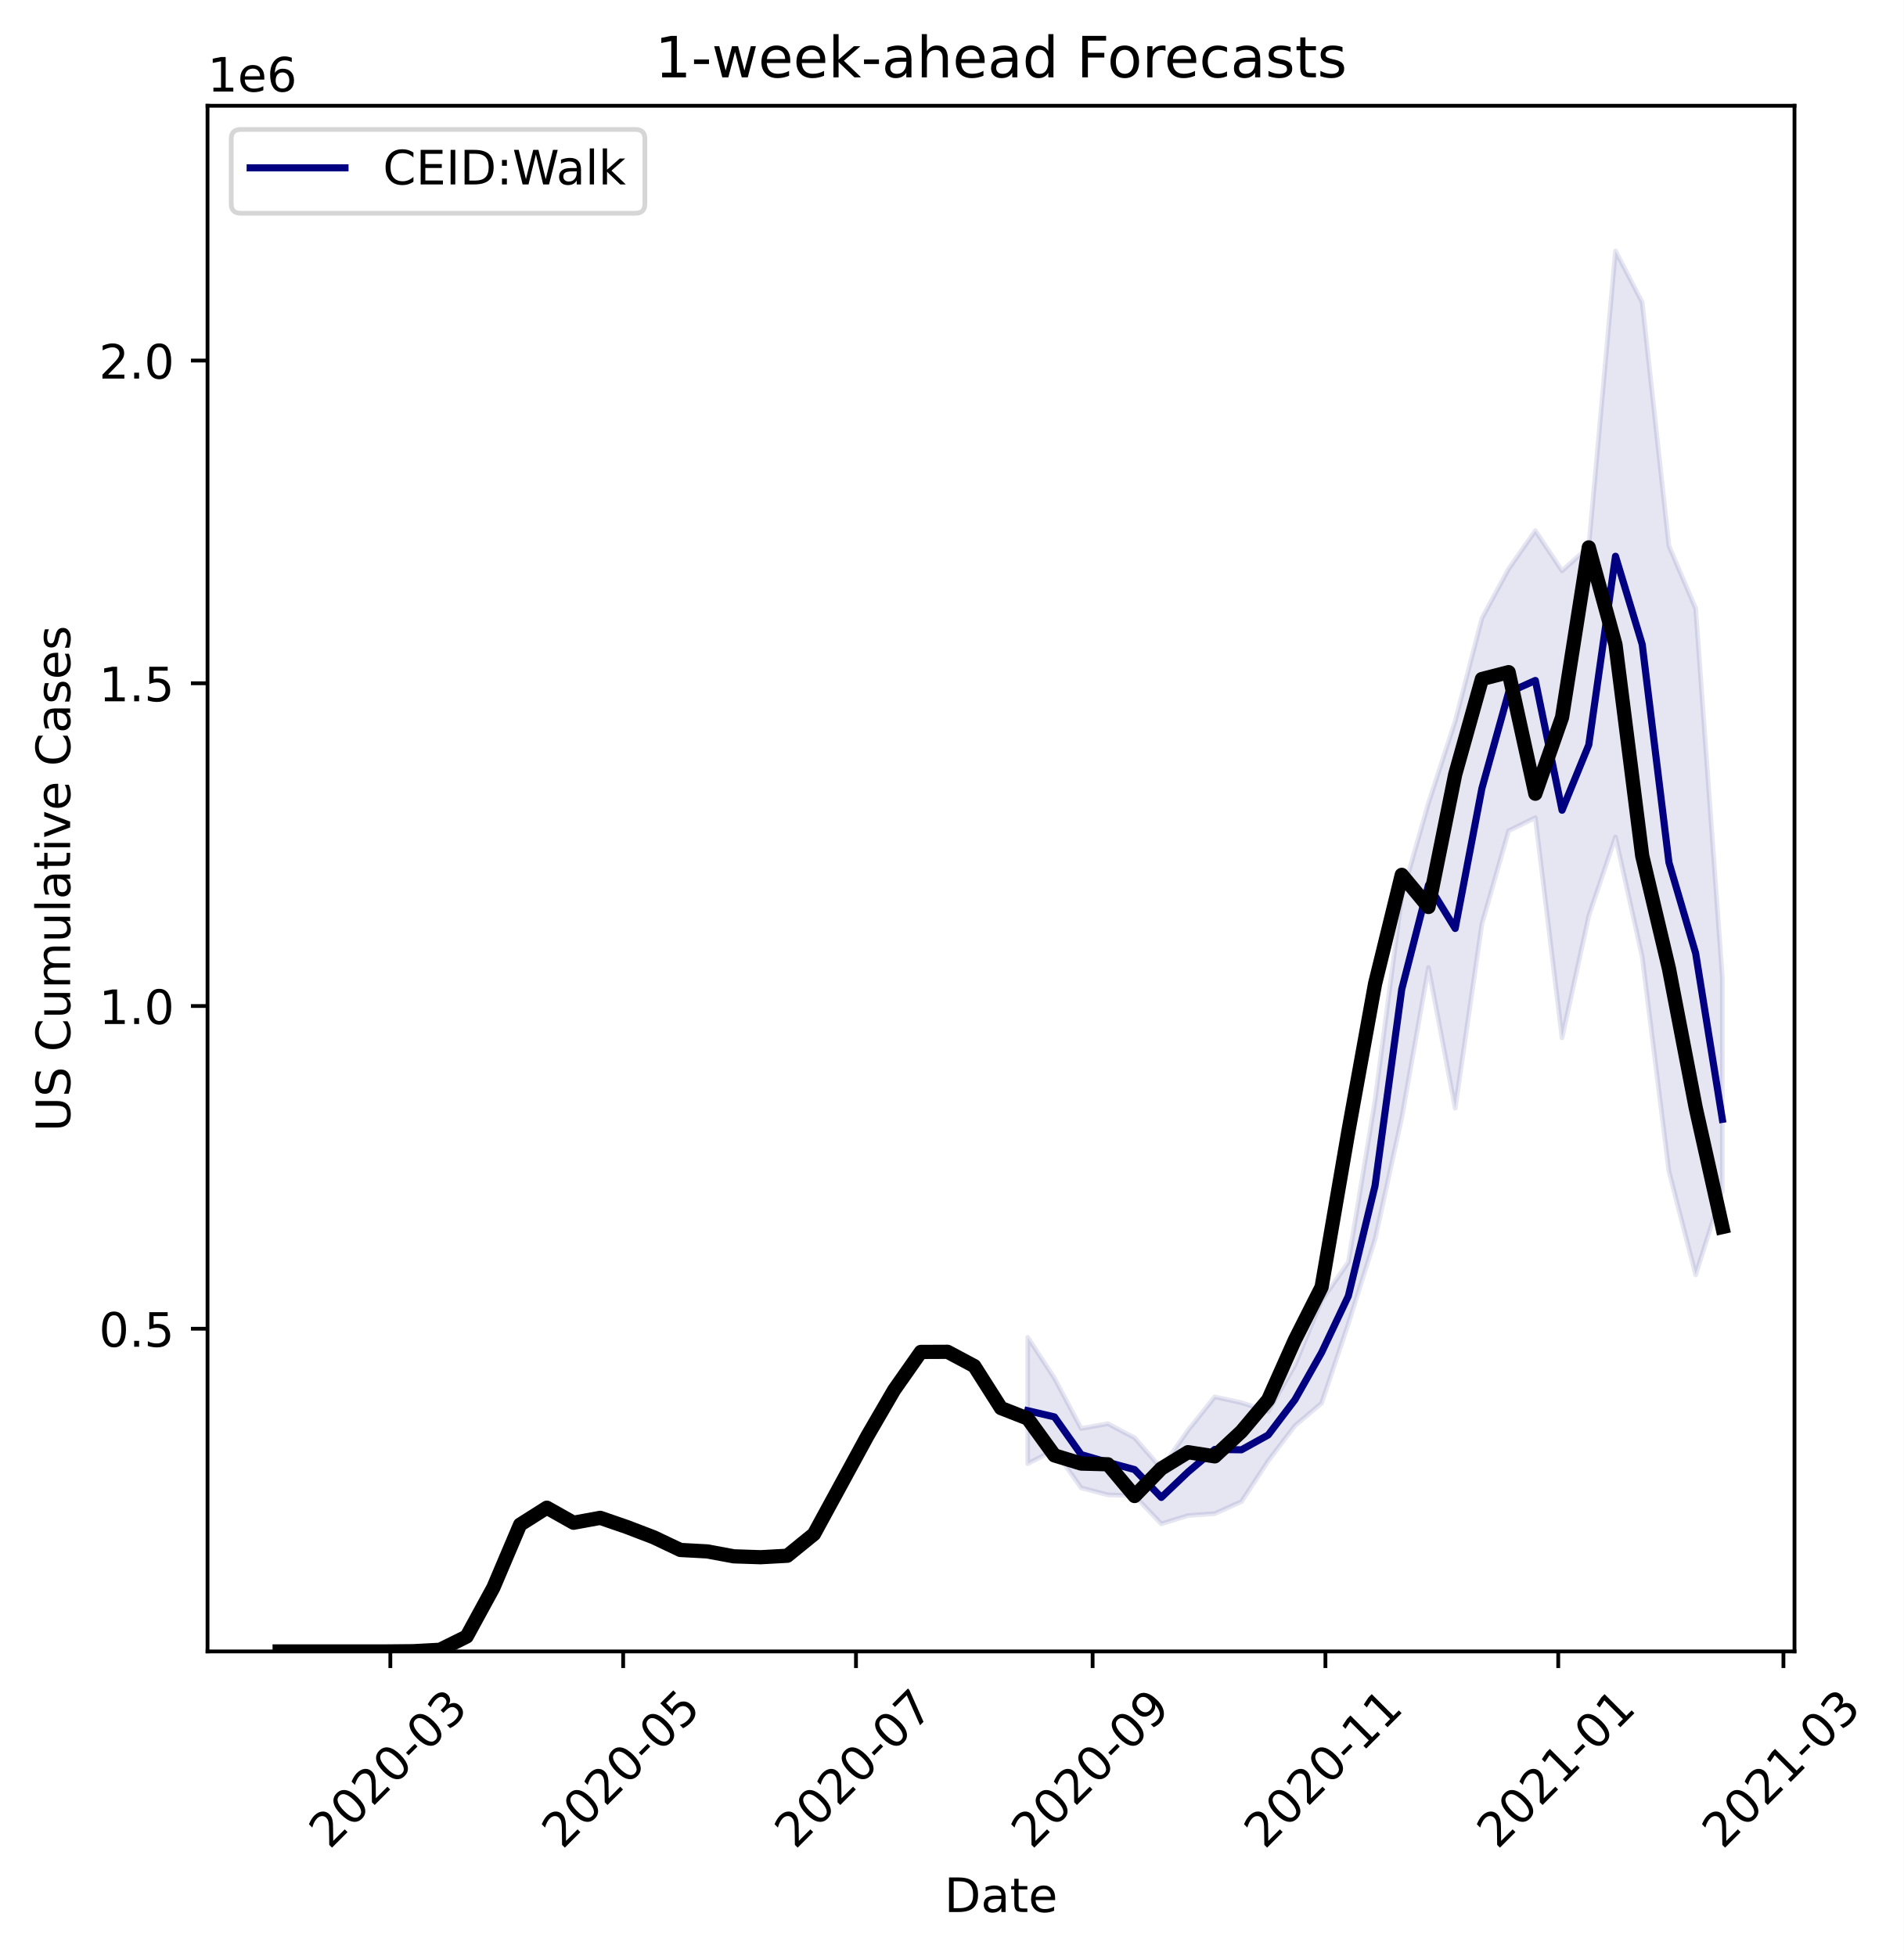
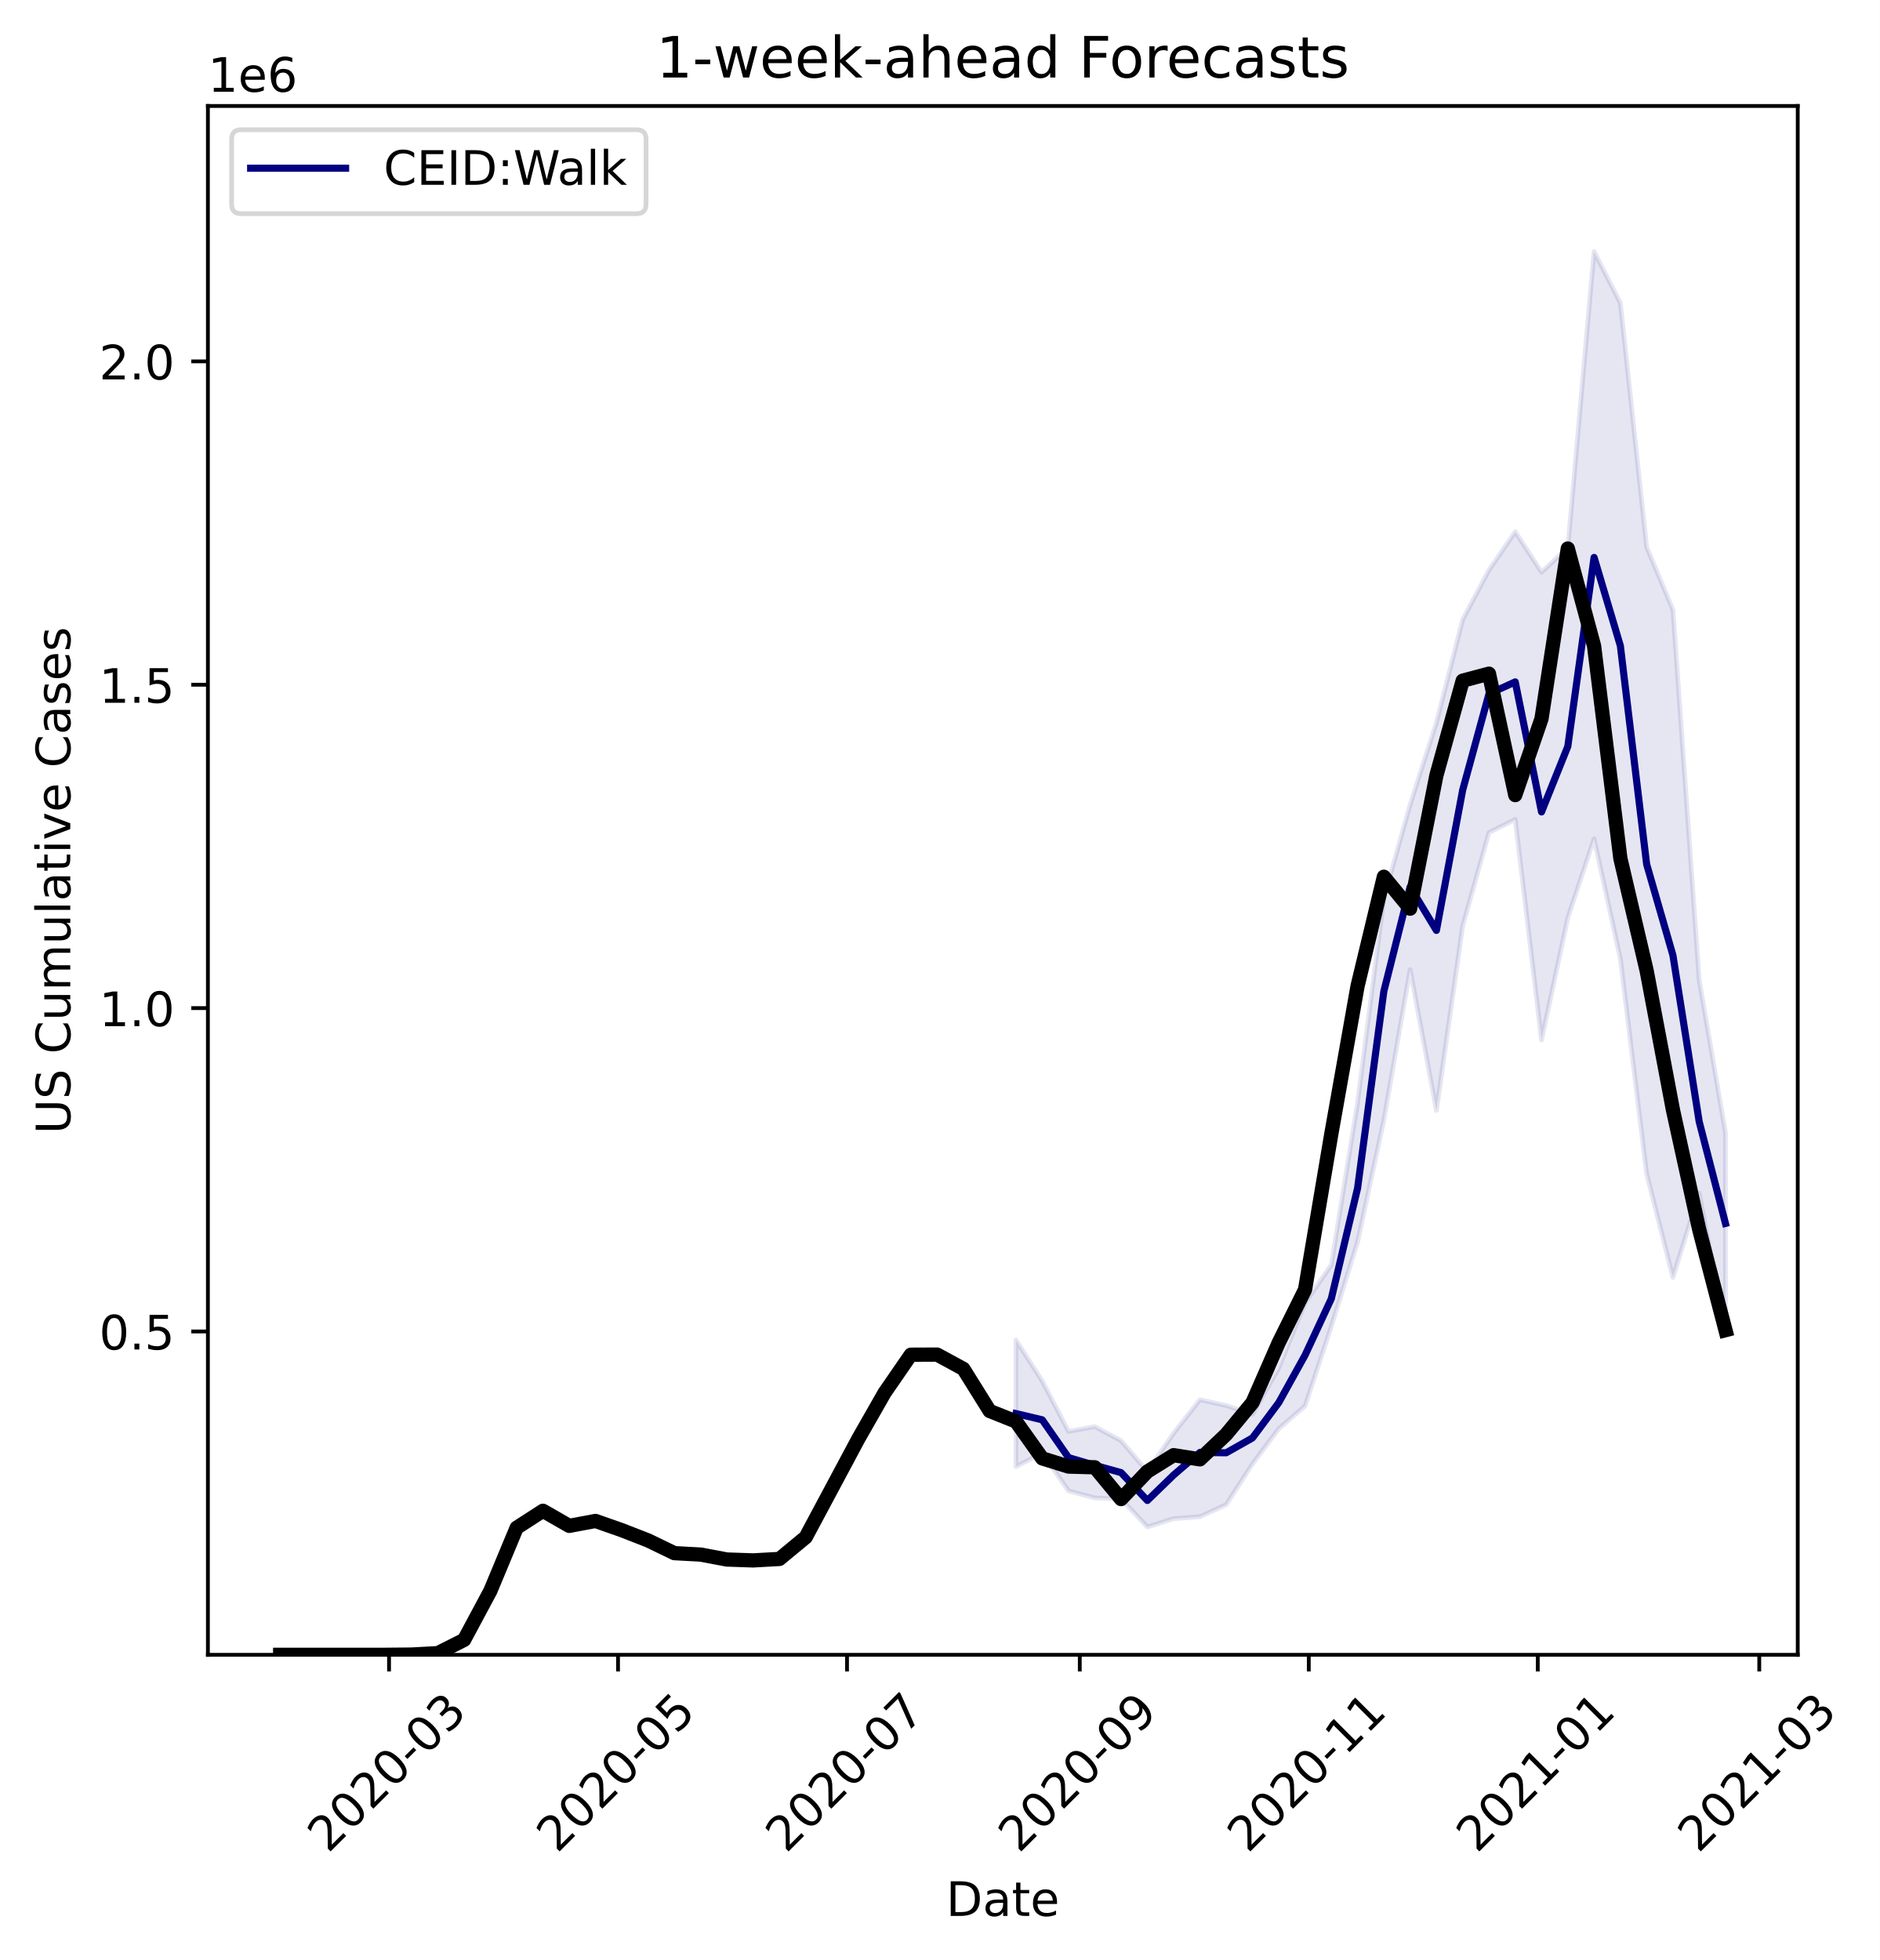
- <svg xmlns="http://www.w3.org/2000/svg" xmlns:xlink="http://www.w3.org/1999/xlink" height="412.745pt" version="1.1" viewBox="0 0 401.64 412.745" width="401.64pt">
+ <svg xmlns="http://www.w3.org/2000/svg" xmlns:xlink="http://www.w3.org/1999/xlink" height="412.745pt" version="1.1" viewBox="0 0 395.872 412.745" width="395.872pt">
  <defs>
    <style type="text/css">
*{stroke-linecap:butt;stroke-linejoin:round;}
  </style>
  </defs>
  <g id="figure_1">
    <g id="patch_1">
-       <path d="M 0 412.745  L 401.64 412.745  L 401.64 0  L 0 0  z " style="fill:#ffffff;" />
+       <path d="M 0 412.745  L 395.872 412.745  L 395.872 0  L 0 0  z " style="fill:#ffffff;" />
    </g>
    <g id="axes_1">
      <g id="patch_2">
        <path d="M 43.781 348.478  L 378.581 348.478  L 378.581 22.318  L 43.781 22.318  z " style="fill:#ffffff;" />
      </g>
      <g id="PolyCollection_1">
        <defs>
-           <path d="M 216.818 -130.542  L 216.818 -103.897  L 222.454 -106.776  L 228.09 -98.781  L 233.727 -97.305  L 239.363 -97.112  L 244.999 -91.196  L 250.636 -92.942  L 256.272 -93.353  L 261.909 -95.886  L 267.545 -104.469  L 273.181 -111.885  L 278.818 -116.669  L 284.454 -133.413  L 290.09 -151.214  L 295.727 -176.908  L 301.363 -208.576  L 306.999 -178.902  L 312.636 -217.769  L 318.272 -237.432  L 323.909 -240.198  L 329.545 -193.742  L 335.181 -219.464  L 340.818 -236.121  L 346.454 -210.867  L 352.09 -165.59  L 357.727 -143.739  L 363.363 -161.5  L 363.363 -206.372  L 363.363 -206.372  L 357.727 -284.349  L 352.09 -297.561  L 346.454 -348.945  L 340.818 -359.781  L 335.181 -297.412  L 329.545 -292.283  L 323.909 -300.765  L 318.272 -292.699  L 312.636 -282.279  L 306.999 -260.563  L 301.363 -243.291  L 295.727 -223.614  L 290.09 -180.514  L 284.454 -146.387  L 278.818 -138.342  L 273.181 -124.659  L 267.545 -114.925  L 261.909 -116.76  L 256.272 -117.992  L 250.636 -110.935  L 244.999 -102.881  L 239.363 -109.343  L 233.727 -112.327  L 228.09 -111.307  L 222.454 -121.928  L 216.818 -130.542  z " id="mde8c29b07e" style="stroke:#000080;stroke-opacity:0.1;" />
+           <path d="M 213.948 -130.538  L 213.948 -103.895  L 219.482 -106.774  L 225.016 -98.779  L 230.55 -97.304  L 236.084 -97.11  L 241.618 -91.194  L 247.151 -92.941  L 252.685 -93.351  L 258.219 -95.885  L 263.753 -104.467  L 269.287 -111.882  L 274.821 -116.666  L 280.355 -133.409  L 285.889 -151.21  L 291.423 -176.902  L 296.956 -208.569  L 302.49 -178.896  L 308.024 -217.761  L 313.558 -237.423  L 319.092 -240.188  L 324.626 -193.735  L 330.16 -219.456  L 335.694 -236.111  L 341.228 -210.859  L 346.761 -165.585  L 352.295 -143.735  L 357.829 -161.495  L 363.363 -132.32  L 363.363 -174.206  L 363.363 -174.206  L 357.829 -206.364  L 352.295 -284.337  L 346.761 -297.549  L 341.228 -348.93  L 335.694 -359.765  L 330.16 -297.399  L 324.626 -292.27  L 319.092 -300.753  L 313.558 -292.687  L 308.024 -282.267  L 302.49 -260.553  L 296.956 -243.281  L 291.423 -223.606  L 285.889 -180.508  L 280.355 -146.382  L 274.821 -138.338  L 269.287 -124.656  L 263.753 -114.922  L 258.219 -116.758  L 252.685 -117.989  L 247.151 -110.933  L 241.618 -102.879  L 236.084 -109.341  L 230.55 -112.325  L 225.016 -111.305  L 219.482 -121.925  L 213.948 -130.538  z " id="mc8c02bb9eb" style="stroke:#000080;stroke-opacity:0.1;" />
        </defs>
-         <g clip-path="url(#pb0a33d503d)">
-           <use style="fill:#000080;fill-opacity:0.1;stroke:#000080;stroke-opacity:0.1;" x="0" xlink:href="#mde8c29b07e" y="412.745" />
+         <g clip-path="url(#p0631fc4f40)">
+           <use style="fill:#000080;fill-opacity:0.1;stroke:#000080;stroke-opacity:0.1;" x="0" xlink:href="#mc8c02bb9eb" y="412.745" />
        </g>
      </g>
      <g id="matplotlib.axis_1">
        <g id="xtick_1">
          <g id="line2d_1">
            <defs>
-               <path d="M 0 0  L 0 3.5  " id="m1c34100b19" style="stroke:#000000;stroke-width:0.8;" />
-             </defs>
-             <g>
-               <use style="stroke:#000000;stroke-width:0.8;" x="82.35" xlink:href="#m1c34100b19" y="348.478" />
+               <path d="M 0 0  L 0 3.5  " id="m0ed5dbc19d" style="stroke:#000000;stroke-width:0.8;" />
+             </defs>
+             <g>
+               <use style="stroke:#000000;stroke-width:0.8;" x="81.926" xlink:href="#m0ed5dbc19d" y="348.478" />
            </g>
          </g>
          <g id="text_1">
            <defs>
              <path d="M 19.188 8.297  L 53.609 8.297  L 53.609 0  L 7.328 0  L 7.328 8.297  Q 12.938 14.109 22.625 23.891  Q 32.328 33.688 34.812 36.531  Q 39.547 41.844 41.422 45.531  Q 43.312 49.219 43.312 52.781  Q 43.312 58.594 39.234 62.25  Q 35.156 65.922 28.609 65.922  Q 23.969 65.922 18.812 64.312  Q 13.672 62.703 7.812 59.422  L 7.812 69.391  Q 13.766 71.781 18.938 73  Q 24.125 74.219 28.422 74.219  Q 39.75 74.219 46.484 68.547  Q 53.219 62.891 53.219 53.422  Q 53.219 48.922 51.531 44.891  Q 49.859 40.875 45.406 35.406  Q 44.188 33.984 37.641 27.219  Q 31.109 20.453 19.188 8.297  z " id="DejaVuSans-50" />
              <path d="M 31.781 66.406  Q 24.172 66.406 20.328 58.906  Q 16.5 51.422 16.5 36.375  Q 16.5 21.391 20.328 13.891  Q 24.172 6.391 31.781 6.391  Q 39.453 6.391 43.281 13.891  Q 47.125 21.391 47.125 36.375  Q 47.125 51.422 43.281 58.906  Q 39.453 66.406 31.781 66.406  z M 31.781 74.219  Q 44.047 74.219 50.516 64.516  Q 56.984 54.828 56.984 36.375  Q 56.984 17.969 50.516 8.266  Q 44.047 -1.422 31.781 -1.422  Q 19.531 -1.422 13.062 8.266  Q 6.594 17.969 6.594 36.375  Q 6.594 54.828 13.062 64.516  Q 19.531 74.219 31.781 74.219  z " id="DejaVuSans-48" />
              <path d="M 4.891 31.391  L 31.203 31.391  L 31.203 23.391  L 4.891 23.391  z " id="DejaVuSans-45" />
              <path d="M 40.578 39.312  Q 47.656 37.797 51.625 33  Q 55.609 28.219 55.609 21.188  Q 55.609 10.406 48.188 4.484  Q 40.766 -1.422 27.094 -1.422  Q 22.516 -1.422 17.656 -0.516  Q 12.797 0.391 7.625 2.203  L 7.625 11.719  Q 11.719 9.328 16.594 8.109  Q 21.484 6.891 26.812 6.891  Q 36.078 6.891 40.938 10.547  Q 45.797 14.203 45.797 21.188  Q 45.797 27.641 41.281 31.266  Q 36.766 34.906 28.719 34.906  L 20.219 34.906  L 20.219 43.016  L 29.109 43.016  Q 36.375 43.016 40.234 45.922  Q 44.094 48.828 44.094 54.297  Q 44.094 59.906 40.109 62.906  Q 36.141 65.922 28.719 65.922  Q 24.656 65.922 20.016 65.031  Q 15.375 64.156 9.812 62.312  L 9.812 71.094  Q 15.438 72.656 20.344 73.438  Q 25.25 74.219 29.594 74.219  Q 40.828 74.219 47.359 69.109  Q 53.906 64.016 53.906 55.328  Q 53.906 49.266 50.438 45.094  Q 46.969 40.922 40.578 39.312  z " id="DejaVuSans-51" />
            </defs>
-             <g transform="translate(69.5288 390.3959)rotate(-45)scale(0.1 -0.1)">
+             <g transform="translate(69.10424 390.3959)rotate(-45)scale(0.1 -0.1)">
              <use xlink:href="#DejaVuSans-50" />
              <use x="63.623" xlink:href="#DejaVuSans-48" />
              <use x="127.246" xlink:href="#DejaVuSans-50" />
              <use x="190.869" xlink:href="#DejaVuSans-48" />
              <use x="254.492" xlink:href="#DejaVuSans-45" />
              <use x="290.576" xlink:href="#DejaVuSans-48" />
              <use x="354.199" xlink:href="#DejaVuSans-51" />
            </g>
          </g>
        </g>
        <g id="xtick_2">
          <g id="line2d_2">
            <g>
-               <use style="stroke:#000000;stroke-width:0.8;" x="131.467" xlink:href="#m1c34100b19" y="348.478" />
+               <use style="stroke:#000000;stroke-width:0.8;" x="130.149" xlink:href="#m0ed5dbc19d" y="348.478" />
            </g>
          </g>
          <g id="text_2">
            <defs>
              <path d="M 10.797 72.906  L 49.516 72.906  L 49.516 64.594  L 19.828 64.594  L 19.828 46.734  Q 21.969 47.469 24.109 47.828  Q 26.266 48.188 28.422 48.188  Q 40.625 48.188 47.75 41.5  Q 54.891 34.812 54.891 23.391  Q 54.891 11.625 47.562 5.094  Q 40.234 -1.422 26.906 -1.422  Q 22.312 -1.422 17.547 -0.641  Q 12.797 0.141 7.719 1.703  L 7.719 11.625  Q 12.109 9.234 16.797 8.062  Q 21.484 6.891 26.703 6.891  Q 35.156 6.891 40.078 11.328  Q 45.016 15.766 45.016 23.391  Q 45.016 31 40.078 35.438  Q 35.156 39.891 26.703 39.891  Q 22.75 39.891 18.812 39.016  Q 14.891 38.141 10.797 36.281  z " id="DejaVuSans-53" />
            </defs>
-             <g transform="translate(118.6457 390.3959)rotate(-45)scale(0.1 -0.1)">
+             <g transform="translate(117.3281 390.3959)rotate(-45)scale(0.1 -0.1)">
              <use xlink:href="#DejaVuSans-50" />
              <use x="63.623" xlink:href="#DejaVuSans-48" />
              <use x="127.246" xlink:href="#DejaVuSans-50" />
              <use x="190.869" xlink:href="#DejaVuSans-48" />
              <use x="254.492" xlink:href="#DejaVuSans-45" />
              <use x="290.576" xlink:href="#DejaVuSans-48" />
              <use x="354.199" xlink:href="#DejaVuSans-53" />
            </g>
          </g>
        </g>
        <g id="xtick_3">
          <g id="line2d_3">
            <g>
-               <use style="stroke:#000000;stroke-width:0.8;" x="180.584" xlink:href="#m1c34100b19" y="348.478" />
+               <use style="stroke:#000000;stroke-width:0.8;" x="178.373" xlink:href="#m0ed5dbc19d" y="348.478" />
            </g>
          </g>
          <g id="text_3">
            <defs>
              <path d="M 8.203 72.906  L 55.078 72.906  L 55.078 68.703  L 28.609 0  L 18.312 0  L 43.219 64.594  L 8.203 64.594  z " id="DejaVuSans-55" />
            </defs>
-             <g transform="translate(167.7626 390.3959)rotate(-45)scale(0.1 -0.1)">
+             <g transform="translate(165.5519 390.3959)rotate(-45)scale(0.1 -0.1)">
              <use xlink:href="#DejaVuSans-50" />
              <use x="63.623" xlink:href="#DejaVuSans-48" />
              <use x="127.246" xlink:href="#DejaVuSans-50" />
              <use x="190.869" xlink:href="#DejaVuSans-48" />
              <use x="254.492" xlink:href="#DejaVuSans-45" />
              <use x="290.576" xlink:href="#DejaVuSans-48" />
              <use x="354.199" xlink:href="#DejaVuSans-55" />
            </g>
          </g>
        </g>
        <g id="xtick_4">
          <g id="line2d_4">
            <g>
-               <use style="stroke:#000000;stroke-width:0.8;" x="230.506" xlink:href="#m1c34100b19" y="348.478" />
+               <use style="stroke:#000000;stroke-width:0.8;" x="227.388" xlink:href="#m0ed5dbc19d" y="348.478" />
            </g>
          </g>
          <g id="text_4">
            <defs>
              <path d="M 10.984 1.516  L 10.984 10.5  Q 14.703 8.734 18.5 7.812  Q 22.312 6.891 25.984 6.891  Q 35.75 6.891 40.891 13.453  Q 46.047 20.016 46.781 33.406  Q 43.953 29.203 39.594 26.953  Q 35.25 24.703 29.984 24.703  Q 19.047 24.703 12.672 31.312  Q 6.297 37.938 6.297 49.422  Q 6.297 60.641 12.938 67.422  Q 19.578 74.219 30.609 74.219  Q 43.266 74.219 49.922 64.516  Q 56.594 54.828 56.594 36.375  Q 56.594 19.141 48.406 8.859  Q 40.234 -1.422 26.422 -1.422  Q 22.703 -1.422 18.891 -0.688  Q 15.094 0.047 10.984 1.516  z M 30.609 32.422  Q 37.25 32.422 41.125 36.953  Q 45.016 41.5 45.016 49.422  Q 45.016 57.281 41.125 61.844  Q 37.25 66.406 30.609 66.406  Q 23.969 66.406 20.094 61.844  Q 16.219 57.281 16.219 49.422  Q 16.219 41.5 20.094 36.953  Q 23.969 32.422 30.609 32.422  z " id="DejaVuSans-57" />
            </defs>
-             <g transform="translate(217.6846 390.3959)rotate(-45)scale(0.1 -0.1)">
+             <g transform="translate(214.5663 390.3959)rotate(-45)scale(0.1 -0.1)">
              <use xlink:href="#DejaVuSans-50" />
              <use x="63.623" xlink:href="#DejaVuSans-48" />
              <use x="127.246" xlink:href="#DejaVuSans-50" />
              <use x="190.869" xlink:href="#DejaVuSans-48" />
              <use x="254.492" xlink:href="#DejaVuSans-45" />
              <use x="290.576" xlink:href="#DejaVuSans-48" />
              <use x="354.199" xlink:href="#DejaVuSans-57" />
            </g>
          </g>
        </g>
        <g id="xtick_5">
          <g id="line2d_5">
            <g>
-               <use style="stroke:#000000;stroke-width:0.8;" x="279.623" xlink:href="#m1c34100b19" y="348.478" />
+               <use style="stroke:#000000;stroke-width:0.8;" x="275.611" xlink:href="#m0ed5dbc19d" y="348.478" />
            </g>
          </g>
          <g id="text_5">
            <defs>
              <path d="M 12.406 8.297  L 28.516 8.297  L 28.516 63.922  L 10.984 60.406  L 10.984 69.391  L 28.422 72.906  L 38.281 72.906  L 38.281 8.297  L 54.391 8.297  L 54.391 0  L 12.406 0  z " id="DejaVuSans-49" />
            </defs>
-             <g transform="translate(266.8015 390.3959)rotate(-45)scale(0.1 -0.1)">
+             <g transform="translate(262.7902 390.3959)rotate(-45)scale(0.1 -0.1)">
              <use xlink:href="#DejaVuSans-50" />
              <use x="63.623" xlink:href="#DejaVuSans-48" />
              <use x="127.246" xlink:href="#DejaVuSans-50" />
              <use x="190.869" xlink:href="#DejaVuSans-48" />
              <use x="254.492" xlink:href="#DejaVuSans-45" />
              <use x="290.576" xlink:href="#DejaVuSans-49" />
              <use x="354.199" xlink:href="#DejaVuSans-49" />
            </g>
          </g>
        </g>
        <g id="xtick_6">
          <g id="line2d_6">
            <g>
-               <use style="stroke:#000000;stroke-width:0.8;" x="328.74" xlink:href="#m1c34100b19" y="348.478" />
+               <use style="stroke:#000000;stroke-width:0.8;" x="323.835" xlink:href="#m0ed5dbc19d" y="348.478" />
            </g>
          </g>
          <g id="text_6">
-             <g transform="translate(315.9184 390.3959)rotate(-45)scale(0.1 -0.1)">
+             <g transform="translate(311.014 390.3959)rotate(-45)scale(0.1 -0.1)">
              <use xlink:href="#DejaVuSans-50" />
              <use x="63.623" xlink:href="#DejaVuSans-48" />
              <use x="127.246" xlink:href="#DejaVuSans-50" />
              <use x="190.869" xlink:href="#DejaVuSans-49" />
              <use x="254.492" xlink:href="#DejaVuSans-45" />
              <use x="290.576" xlink:href="#DejaVuSans-48" />
              <use x="354.199" xlink:href="#DejaVuSans-49" />
            </g>
          </g>
        </g>
        <g id="xtick_7">
          <g id="line2d_7">
            <g>
-               <use style="stroke:#000000;stroke-width:0.8;" x="376.246" xlink:href="#m1c34100b19" y="348.478" />
+               <use style="stroke:#000000;stroke-width:0.8;" x="370.478" xlink:href="#m0ed5dbc19d" y="348.478" />
            </g>
          </g>
          <g id="text_7">
-             <g transform="translate(363.4249 390.3959)rotate(-45)scale(0.1 -0.1)">
+             <g transform="translate(357.6568 390.3959)rotate(-45)scale(0.1 -0.1)">
              <use xlink:href="#DejaVuSans-50" />
              <use x="63.623" xlink:href="#DejaVuSans-48" />
              <use x="127.246" xlink:href="#DejaVuSans-50" />
              <use x="190.869" xlink:href="#DejaVuSans-49" />
              <use x="254.492" xlink:href="#DejaVuSans-45" />
              <use x="290.576" xlink:href="#DejaVuSans-48" />
              <use x="354.199" xlink:href="#DejaVuSans-51" />
            </g>
          </g>
        </g>
        <g id="text_8">
          <defs>
            <path d="M 19.672 64.797  L 19.672 8.109  L 31.594 8.109  Q 46.688 8.109 53.688 14.938  Q 60.688 21.781 60.688 36.531  Q 60.688 51.172 53.688 57.984  Q 46.688 64.797 31.594 64.797  z M 9.812 72.906  L 30.078 72.906  Q 51.266 72.906 61.172 64.094  Q 71.094 55.281 71.094 36.531  Q 71.094 17.672 61.125 8.828  Q 51.172 0 30.078 0  L 9.812 0  z " id="DejaVuSans-68" />
            <path d="M 34.281 27.484  Q 23.391 27.484 19.188 25  Q 14.984 22.516 14.984 16.5  Q 14.984 11.719 18.141 8.906  Q 21.297 6.109 26.703 6.109  Q 34.188 6.109 38.703 11.406  Q 43.219 16.703 43.219 25.484  L 43.219 27.484  z M 52.203 31.203  L 52.203 0  L 43.219 0  L 43.219 8.297  Q 40.141 3.328 35.547 0.953  Q 30.953 -1.422 24.312 -1.422  Q 15.922 -1.422 10.953 3.297  Q 6 8.016 6 15.922  Q 6 25.141 12.172 29.828  Q 18.359 34.516 30.609 34.516  L 43.219 34.516  L 43.219 35.406  Q 43.219 41.609 39.141 45  Q 35.062 48.391 27.688 48.391  Q 23 48.391 18.547 47.266  Q 14.109 46.141 10.016 43.891  L 10.016 52.203  Q 14.938 54.109 19.578 55.047  Q 24.219 56 28.609 56  Q 40.484 56 46.344 49.844  Q 52.203 43.703 52.203 31.203  z " id="DejaVuSans-97" />
            <path d="M 18.312 70.219  L 18.312 54.688  L 36.812 54.688  L 36.812 47.703  L 18.312 47.703  L 18.312 18.016  Q 18.312 11.328 20.141 9.422  Q 21.969 7.516 27.594 7.516  L 36.812 7.516  L 36.812 0  L 27.594 0  Q 17.188 0 13.234 3.875  Q 9.281 7.766 9.281 18.016  L 9.281 47.703  L 2.688 47.703  L 2.688 54.688  L 9.281 54.688  L 9.281 70.219  z " id="DejaVuSans-116" />
            <path d="M 56.203 29.594  L 56.203 25.203  L 14.891 25.203  Q 15.484 15.922 20.484 11.062  Q 25.484 6.203 34.422 6.203  Q 39.594 6.203 44.453 7.469  Q 49.312 8.734 54.109 11.281  L 54.109 2.781  Q 49.266 0.734 44.188 -0.344  Q 39.109 -1.422 33.891 -1.422  Q 20.797 -1.422 13.156 6.188  Q 5.516 13.812 5.516 26.812  Q 5.516 40.234 12.766 48.109  Q 20.016 56 32.328 56  Q 43.359 56 49.781 48.891  Q 56.203 41.797 56.203 29.594  z M 47.219 32.234  Q 47.125 39.594 43.094 43.984  Q 39.062 48.391 32.422 48.391  Q 24.906 48.391 20.391 44.141  Q 15.875 39.891 15.188 32.172  z " id="DejaVuSans-101" />
          </defs>
          <g transform="translate(199.2305 403.4649)scale(0.1 -0.1)">
            <use xlink:href="#DejaVuSans-68" />
            <use x="77.002" xlink:href="#DejaVuSans-97" />
            <use x="138.281" xlink:href="#DejaVuSans-116" />
            <use x="177.49" xlink:href="#DejaVuSans-101" />
          </g>
        </g>
      </g>
      <g id="matplotlib.axis_2">
        <g id="ytick_1">
          <g id="line2d_8">
            <defs>
-               <path d="M 0 0  L -3.5 0  " id="mc6ae997f94" style="stroke:#000000;stroke-width:0.8;" />
-             </defs>
-             <g>
-               <use style="stroke:#000000;stroke-width:0.8;" x="43.781" xlink:href="#mc6ae997f94" y="280.38" />
+               <path d="M 0 0  L -3.5 0  " id="mc0d2059f28" style="stroke:#000000;stroke-width:0.8;" />
+             </defs>
+             <g>
+               <use style="stroke:#000000;stroke-width:0.8;" x="43.781" xlink:href="#mc0d2059f28" y="280.383" />
            </g>
          </g>
          <g id="text_9">
            <defs>
              <path d="M 10.688 12.406  L 21 12.406  L 21 0  L 10.688 0  z " id="DejaVuSans-46" />
            </defs>
-             <g transform="translate(20.87813 284.1789)scale(0.1 -0.1)">
+             <g transform="translate(20.87813 284.1825)scale(0.1 -0.1)">
              <use xlink:href="#DejaVuSans-48" />
              <use x="63.623" xlink:href="#DejaVuSans-46" />
              <use x="95.41" xlink:href="#DejaVuSans-53" />
            </g>
          </g>
        </g>
        <g id="ytick_2">
          <g id="line2d_9">
            <g>
-               <use style="stroke:#000000;stroke-width:0.8;" x="43.781" xlink:href="#mc6ae997f94" y="212.281" />
+               <use style="stroke:#000000;stroke-width:0.8;" x="43.781" xlink:href="#mc0d2059f28" y="212.288" />
            </g>
          </g>
          <g id="text_10">
-             <g transform="translate(20.87813 216.0802)scale(0.1 -0.1)">
+             <g transform="translate(20.87813 216.0876)scale(0.1 -0.1)">
              <use xlink:href="#DejaVuSans-49" />
              <use x="63.623" xlink:href="#DejaVuSans-46" />
              <use x="95.41" xlink:href="#DejaVuSans-48" />
            </g>
          </g>
        </g>
        <g id="ytick_3">
          <g id="line2d_10">
            <g>
-               <use style="stroke:#000000;stroke-width:0.8;" x="43.781" xlink:href="#mc6ae997f94" y="144.182" />
+               <use style="stroke:#000000;stroke-width:0.8;" x="43.781" xlink:href="#mc0d2059f28" y="144.193" />
            </g>
          </g>
          <g id="text_11">
-             <g transform="translate(20.87813 147.9816)scale(0.1 -0.1)">
+             <g transform="translate(20.87813 147.9926)scale(0.1 -0.1)">
              <use xlink:href="#DejaVuSans-49" />
              <use x="63.623" xlink:href="#DejaVuSans-46" />
              <use x="95.41" xlink:href="#DejaVuSans-53" />
            </g>
          </g>
        </g>
        <g id="ytick_4">
          <g id="line2d_11">
            <g>
-               <use style="stroke:#000000;stroke-width:0.8;" x="43.781" xlink:href="#mc6ae997f94" y="76.084" />
+               <use style="stroke:#000000;stroke-width:0.8;" x="43.781" xlink:href="#mc0d2059f28" y="76.098" />
            </g>
          </g>
          <g id="text_12">
-             <g transform="translate(20.87813 79.88298)scale(0.1 -0.1)">
+             <g transform="translate(20.87813 79.89763)scale(0.1 -0.1)">
              <use xlink:href="#DejaVuSans-50" />
              <use x="63.623" xlink:href="#DejaVuSans-46" />
              <use x="95.41" xlink:href="#DejaVuSans-48" />
            </g>
          </g>
        </g>
        <g id="text_13">
          <defs>
            <path d="M 8.688 72.906  L 18.609 72.906  L 18.609 28.609  Q 18.609 16.891 22.844 11.734  Q 27.094 6.594 36.625 6.594  Q 46.094 6.594 50.344 11.734  Q 54.594 16.891 54.594 28.609  L 54.594 72.906  L 64.5 72.906  L 64.5 27.391  Q 64.5 13.141 57.438 5.859  Q 50.391 -1.422 36.625 -1.422  Q 22.797 -1.422 15.734 5.859  Q 8.688 13.141 8.688 27.391  z " id="DejaVuSans-85" />
            <path d="M 53.516 70.516  L 53.516 60.891  Q 47.906 63.578 42.922 64.891  Q 37.938 66.219 33.297 66.219  Q 25.25 66.219 20.875 63.094  Q 16.5 59.969 16.5 54.203  Q 16.5 49.359 19.406 46.891  Q 22.312 44.438 30.422 42.922  L 36.375 41.703  Q 47.406 39.594 52.656 34.297  Q 57.906 29 57.906 20.125  Q 57.906 9.516 50.797 4.047  Q 43.703 -1.422 29.984 -1.422  Q 24.812 -1.422 18.969 -0.25  Q 13.141 0.922 6.891 3.219  L 6.891 13.375  Q 12.891 10.016 18.656 8.297  Q 24.422 6.594 29.984 6.594  Q 38.422 6.594 43.016 9.906  Q 47.609 13.234 47.609 19.391  Q 47.609 24.75 44.312 27.781  Q 41.016 30.812 33.5 32.328  L 27.484 33.5  Q 16.453 35.688 11.516 40.375  Q 6.594 45.062 6.594 53.422  Q 6.594 63.094 13.406 68.656  Q 20.219 74.219 32.172 74.219  Q 37.312 74.219 42.625 73.281  Q 47.953 72.359 53.516 70.516  z " id="DejaVuSans-83" />
            <path id="DejaVuSans-32" />
            <path d="M 64.406 67.281  L 64.406 56.891  Q 59.422 61.531 53.781 63.812  Q 48.141 66.109 41.797 66.109  Q 29.297 66.109 22.656 58.469  Q 16.016 50.828 16.016 36.375  Q 16.016 21.969 22.656 14.328  Q 29.297 6.688 41.797 6.688  Q 48.141 6.688 53.781 8.984  Q 59.422 11.281 64.406 15.922  L 64.406 5.609  Q 59.234 2.094 53.438 0.328  Q 47.656 -1.422 41.219 -1.422  Q 24.656 -1.422 15.125 8.703  Q 5.609 18.844 5.609 36.375  Q 5.609 53.953 15.125 64.078  Q 24.656 74.219 41.219 74.219  Q 47.75 74.219 53.531 72.484  Q 59.328 70.75 64.406 67.281  z " id="DejaVuSans-67" />
            <path d="M 8.5 21.578  L 8.5 54.688  L 17.484 54.688  L 17.484 21.922  Q 17.484 14.156 20.5 10.266  Q 23.531 6.391 29.594 6.391  Q 36.859 6.391 41.078 11.031  Q 45.312 15.672 45.312 23.688  L 45.312 54.688  L 54.297 54.688  L 54.297 0  L 45.312 0  L 45.312 8.406  Q 42.047 3.422 37.719 1  Q 33.406 -1.422 27.688 -1.422  Q 18.266 -1.422 13.375 4.438  Q 8.5 10.297 8.5 21.578  z M 31.109 56  z " id="DejaVuSans-117" />
            <path d="M 52 44.188  Q 55.375 50.25 60.062 53.125  Q 64.75 56 71.094 56  Q 79.641 56 84.281 50.016  Q 88.922 44.047 88.922 33.016  L 88.922 0  L 79.891 0  L 79.891 32.719  Q 79.891 40.578 77.094 44.375  Q 74.312 48.188 68.609 48.188  Q 61.625 48.188 57.562 43.547  Q 53.516 38.922 53.516 30.906  L 53.516 0  L 44.484 0  L 44.484 32.719  Q 44.484 40.625 41.703 44.406  Q 38.922 48.188 33.109 48.188  Q 26.219 48.188 22.156 43.531  Q 18.109 38.875 18.109 30.906  L 18.109 0  L 9.078 0  L 9.078 54.688  L 18.109 54.688  L 18.109 46.188  Q 21.188 51.219 25.484 53.609  Q 29.781 56 35.688 56  Q 41.656 56 45.828 52.969  Q 50 49.953 52 44.188  z " id="DejaVuSans-109" />
            <path d="M 9.422 75.984  L 18.406 75.984  L 18.406 0  L 9.422 0  z " id="DejaVuSans-108" />
            <path d="M 9.422 54.688  L 18.406 54.688  L 18.406 0  L 9.422 0  z M 9.422 75.984  L 18.406 75.984  L 18.406 64.594  L 9.422 64.594  z " id="DejaVuSans-105" />
            <path d="M 2.984 54.688  L 12.5 54.688  L 29.594 8.797  L 46.688 54.688  L 56.203 54.688  L 35.688 0  L 23.484 0  z " id="DejaVuSans-118" />
            <path d="M 44.281 53.078  L 44.281 44.578  Q 40.484 46.531 36.375 47.5  Q 32.281 48.484 27.875 48.484  Q 21.188 48.484 17.844 46.438  Q 14.5 44.391 14.5 40.281  Q 14.5 37.156 16.891 35.375  Q 19.281 33.594 26.516 31.984  L 29.594 31.297  Q 39.156 29.25 43.188 25.516  Q 47.219 21.781 47.219 15.094  Q 47.219 7.469 41.188 3.016  Q 35.156 -1.422 24.609 -1.422  Q 20.219 -1.422 15.453 -0.562  Q 10.688 0.297 5.422 2  L 5.422 11.281  Q 10.406 8.688 15.234 7.391  Q 20.062 6.109 24.812 6.109  Q 31.156 6.109 34.562 8.281  Q 37.984 10.453 37.984 14.406  Q 37.984 18.062 35.516 20.016  Q 33.062 21.969 24.703 23.781  L 21.578 24.516  Q 13.234 26.266 9.516 29.906  Q 5.812 33.547 5.812 39.891  Q 5.812 47.609 11.281 51.797  Q 16.75 56 26.812 56  Q 31.781 56 36.172 55.266  Q 40.578 54.547 44.281 53.078  z " id="DejaVuSans-115" />
          </defs>
          <g transform="translate(14.79844 238.7887)rotate(-90)scale(0.1 -0.1)">
            <use xlink:href="#DejaVuSans-85" />
            <use x="73.193" xlink:href="#DejaVuSans-83" />
            <use x="136.67" xlink:href="#DejaVuSans-32" />
            <use x="168.457" xlink:href="#DejaVuSans-67" />
            <use x="238.281" xlink:href="#DejaVuSans-117" />
            <use x="301.66" xlink:href="#DejaVuSans-109" />
            <use x="399.072" xlink:href="#DejaVuSans-117" />
            <use x="462.451" xlink:href="#DejaVuSans-108" />
            <use x="490.234" xlink:href="#DejaVuSans-97" />
            <use x="551.514" xlink:href="#DejaVuSans-116" />
            <use x="590.723" xlink:href="#DejaVuSans-105" />
            <use x="618.506" xlink:href="#DejaVuSans-118" />
            <use x="677.686" xlink:href="#DejaVuSans-101" />
            <use x="739.209" xlink:href="#DejaVuSans-32" />
            <use x="770.996" xlink:href="#DejaVuSans-67" />
            <use x="840.82" xlink:href="#DejaVuSans-97" />
            <use x="902.1" xlink:href="#DejaVuSans-115" />
            <use x="954.199" xlink:href="#DejaVuSans-101" />
            <use x="1015.723" xlink:href="#DejaVuSans-115" />
          </g>
        </g>
        <g id="text_14">
          <defs>
            <path d="M 33.016 40.375  Q 26.375 40.375 22.484 35.828  Q 18.609 31.297 18.609 23.391  Q 18.609 15.531 22.484 10.953  Q 26.375 6.391 33.016 6.391  Q 39.656 6.391 43.531 10.953  Q 47.406 15.531 47.406 23.391  Q 47.406 31.297 43.531 35.828  Q 39.656 40.375 33.016 40.375  z M 52.594 71.297  L 52.594 62.312  Q 48.875 64.062 45.094 64.984  Q 41.312 65.922 37.594 65.922  Q 27.828 65.922 22.672 59.328  Q 17.531 52.734 16.797 39.406  Q 19.672 43.656 24.016 45.922  Q 28.375 48.188 33.594 48.188  Q 44.578 48.188 50.953 41.516  Q 57.328 34.859 57.328 23.391  Q 57.328 12.156 50.688 5.359  Q 44.047 -1.422 33.016 -1.422  Q 20.359 -1.422 13.672 8.266  Q 6.984 17.969 6.984 36.375  Q 6.984 53.656 15.188 63.938  Q 23.391 74.219 37.203 74.219  Q 40.922 74.219 44.703 73.484  Q 48.484 72.75 52.594 71.297  z " id="DejaVuSans-54" />
          </defs>
          <g transform="translate(43.78125 19.31812)scale(0.1 -0.1)">
            <use xlink:href="#DejaVuSans-49" />
            <use x="63.623" xlink:href="#DejaVuSans-101" />
            <use x="125.146" xlink:href="#DejaVuSans-54" />
          </g>
        </g>
      </g>
      <g id="line2d_12">
-         <path clip-path="url(#pb0a33d503d)" d="M 216.818 297.675  L 222.454 298.987  L 228.09 306.942  L 233.727 308.574  L 239.363 310.105  L 244.999 315.98  L 250.636 310.611  L 256.272 305.853  L 261.909 305.93  L 267.545 302.805  L 273.181 295.375  L 278.818 285.397  L 284.454 273.488  L 290.09 250.212  L 295.727 208.737  L 301.363 186.756  L 306.999 195.919  L 312.636 166.351  L 318.272 146.109  L 323.909 143.586  L 329.545 170.969  L 335.181 157.182  L 340.818 117.378  L 346.454 135.985  L 352.09 181.976  L 357.727 201.145  L 363.363 236.2  " style="fill:none;stroke:#000080;stroke-linecap:square;stroke-width:1.5;" />
+         <path clip-path="url(#p0631fc4f40)" d="M 213.948 297.678  L 219.482 298.99  L 225.016 306.944  L 230.55 308.576  L 236.084 310.107  L 241.618 315.982  L 247.151 310.613  L 252.685 305.855  L 258.219 305.932  L 263.753 302.807  L 269.287 295.378  L 274.821 285.4  L 280.355 273.492  L 285.889 250.218  L 291.423 208.744  L 296.956 186.764  L 302.49 195.927  L 308.024 166.361  L 313.558 146.12  L 319.092 143.597  L 324.626 170.979  L 330.16 157.193  L 335.694 117.39  L 341.228 135.996  L 346.761 181.985  L 352.295 201.152  L 357.829 236.206  L 363.363 257.633  " style="fill:none;stroke:#000080;stroke-linecap:square;stroke-width:1.5;" />
      </g>
      <g id="line2d_13">
-         <path clip-path="url(#pb0a33d503d)" d="M 58.999 348.477  L 64.636 348.478  L 70.272 348.478  L 75.909 348.478  L 81.545 348.477  L 87.181 348.427  L 92.818 348.126  L 98.454 345.334  L 104.09 335.003  L 109.727 321.72  L 115.363 318.147  L 120.999 321.32  L 126.636 320.287  L 132.272 322.231  L 137.909 324.391  L 143.545 327.066  L 149.181 327.369  L 154.818 328.408  L 160.454 328.596  L 166.09 328.287  L 171.727 323.711  L 177.363 313.36  L 182.999 303.002  L 188.636 293.3  L 194.272 285.276  L 199.909 285.252  L 205.545 288.261  L 211.181 297.132  L 216.818 299.337  L 222.454 307.112  L 228.09 308.834  L 233.727 308.987  L 239.363 315.682  L 244.999 309.885  L 250.636 306.432  L 256.272 307.315  L 261.909 302.059  L 267.545 295.369  L 273.181 282.742  L 278.818 271.588  L 284.454 238.804  L 290.09 207.614  L 295.727 184.607  L 301.363 191.386  L 306.999 163.424  L 312.636 143.28  L 318.272 141.835  L 323.909 167.487  L 329.545 151.36  L 335.181 115.507  L 340.818 136.038  L 346.454 180.575  L 352.09 204.372  L 357.727 233.677  L 363.363 258.921  " style="fill:none;stroke:#000000;stroke-linecap:square;stroke-width:3;" />
+         <path clip-path="url(#p0631fc4f40)" d="M 58.999 348.477  L 64.533 348.478  L 70.067 348.478  L 75.601 348.478  L 81.135 348.477  L 86.669 348.427  L 92.203 348.126  L 97.737 345.335  L 103.271 335.004  L 108.804 321.721  L 114.338 318.148  L 119.872 321.322  L 125.406 320.288  L 130.94 322.232  L 136.474 324.392  L 142.008 327.067  L 147.542 327.37  L 153.075 328.409  L 158.609 328.598  L 164.143 328.288  L 169.677 323.713  L 175.211 313.362  L 180.745 303.004  L 186.279 293.303  L 191.813 285.279  L 197.347 285.255  L 202.88 288.264  L 208.414 297.134  L 213.948 299.34  L 219.482 307.114  L 225.016 308.836  L 230.55 308.989  L 236.084 315.683  L 241.618 309.887  L 247.151 306.434  L 252.685 307.317  L 258.219 302.061  L 263.753 295.372  L 269.287 282.746  L 274.821 271.592  L 280.355 238.813  L 285.889 207.633  L 291.423 184.631  L 296.956 191.349  L 302.49 163.282  L 308.024 143.339  L 313.558 141.863  L 319.092 167.436  L 324.626 151.342  L 330.16 115.507  L 335.694 136.028  L 341.228 180.753  L 346.761 204.397  L 352.295 233.696  L 357.829 258.919  L 363.363 280.108  " style="fill:none;stroke:#000000;stroke-linecap:square;stroke-width:3;" />
      </g>
      <g id="patch_3">
        <path d="M 43.781 348.478  L 43.781 22.318  " style="fill:none;stroke:#000000;stroke-linecap:square;stroke-linejoin:miter;stroke-width:0.8;" />
      </g>
      <g id="patch_4">
        <path d="M 378.581 348.478  L 378.581 22.318  " style="fill:none;stroke:#000000;stroke-linecap:square;stroke-linejoin:miter;stroke-width:0.8;" />
      </g>
      <g id="patch_5">
        <path d="M 43.781 348.478  L 378.581 348.478  " style="fill:none;stroke:#000000;stroke-linecap:square;stroke-linejoin:miter;stroke-width:0.8;" />
      </g>
      <g id="patch_6">
        <path d="M 43.781 22.318  L 378.581 22.318  " style="fill:none;stroke:#000000;stroke-linecap:square;stroke-linejoin:miter;stroke-width:0.8;" />
      </g>
      <g id="text_15">
        <defs>
          <path d="M 4.203 54.688  L 13.188 54.688  L 24.422 12.016  L 35.594 54.688  L 46.188 54.688  L 57.422 12.016  L 68.609 54.688  L 77.594 54.688  L 63.281 0  L 52.688 0  L 40.922 44.828  L 29.109 0  L 18.5 0  z " id="DejaVuSans-119" />
          <path d="M 9.078 75.984  L 18.109 75.984  L 18.109 31.109  L 44.922 54.688  L 56.391 54.688  L 27.391 29.109  L 57.625 0  L 45.906 0  L 18.109 26.703  L 18.109 0  L 9.078 0  z " id="DejaVuSans-107" />
          <path d="M 54.891 33.016  L 54.891 0  L 45.906 0  L 45.906 32.719  Q 45.906 40.484 42.875 44.328  Q 39.844 48.188 33.797 48.188  Q 26.516 48.188 22.312 43.547  Q 18.109 38.922 18.109 30.906  L 18.109 0  L 9.078 0  L 9.078 75.984  L 18.109 75.984  L 18.109 46.188  Q 21.344 51.125 25.703 53.562  Q 30.078 56 35.797 56  Q 45.219 56 50.047 50.172  Q 54.891 44.344 54.891 33.016  z " id="DejaVuSans-104" />
          <path d="M 45.406 46.391  L 45.406 75.984  L 54.391 75.984  L 54.391 0  L 45.406 0  L 45.406 8.203  Q 42.578 3.328 38.25 0.953  Q 33.938 -1.422 27.875 -1.422  Q 17.969 -1.422 11.734 6.484  Q 5.516 14.406 5.516 27.297  Q 5.516 40.188 11.734 48.094  Q 17.969 56 27.875 56  Q 33.938 56 38.25 53.625  Q 42.578 51.266 45.406 46.391  z M 14.797 27.297  Q 14.797 17.391 18.875 11.75  Q 22.953 6.109 30.078 6.109  Q 37.203 6.109 41.297 11.75  Q 45.406 17.391 45.406 27.297  Q 45.406 37.203 41.297 42.844  Q 37.203 48.484 30.078 48.484  Q 22.953 48.484 18.875 42.844  Q 14.797 37.203 14.797 27.297  z " id="DejaVuSans-100" />
          <path d="M 9.812 72.906  L 51.703 72.906  L 51.703 64.594  L 19.672 64.594  L 19.672 43.109  L 48.578 43.109  L 48.578 34.812  L 19.672 34.812  L 19.672 0  L 9.812 0  z " id="DejaVuSans-70" />
          <path d="M 30.609 48.391  Q 23.391 48.391 19.188 42.75  Q 14.984 37.109 14.984 27.297  Q 14.984 17.484 19.156 11.844  Q 23.344 6.203 30.609 6.203  Q 37.797 6.203 41.984 11.859  Q 46.188 17.531 46.188 27.297  Q 46.188 37.016 41.984 42.703  Q 37.797 48.391 30.609 48.391  z M 30.609 56  Q 42.328 56 49.016 48.375  Q 55.719 40.766 55.719 27.297  Q 55.719 13.875 49.016 6.219  Q 42.328 -1.422 30.609 -1.422  Q 18.844 -1.422 12.172 6.219  Q 5.516 13.875 5.516 27.297  Q 5.516 40.766 12.172 48.375  Q 18.844 56 30.609 56  z " id="DejaVuSans-111" />
          <path d="M 41.109 46.297  Q 39.594 47.172 37.812 47.578  Q 36.031 48 33.891 48  Q 26.266 48 22.188 43.047  Q 18.109 38.094 18.109 28.812  L 18.109 0  L 9.078 0  L 9.078 54.688  L 18.109 54.688  L 18.109 46.188  Q 20.953 51.172 25.484 53.578  Q 30.031 56 36.531 56  Q 37.453 56 38.578 55.875  Q 39.703 55.766 41.062 55.516  z " id="DejaVuSans-114" />
          <path d="M 48.781 52.594  L 48.781 44.188  Q 44.969 46.297 41.141 47.344  Q 37.312 48.391 33.406 48.391  Q 24.656 48.391 19.812 42.844  Q 14.984 37.312 14.984 27.297  Q 14.984 17.281 19.812 11.734  Q 24.656 6.203 33.406 6.203  Q 37.312 6.203 41.141 7.25  Q 44.969 8.297 48.781 10.406  L 48.781 2.094  Q 45.016 0.344 40.984 -0.531  Q 36.969 -1.422 32.422 -1.422  Q 20.062 -1.422 12.781 6.344  Q 5.516 14.109 5.516 27.297  Q 5.516 40.672 12.859 48.328  Q 20.219 56 33.016 56  Q 37.156 56 41.109 55.141  Q 45.062 54.297 48.781 52.594  z " id="DejaVuSans-99" />
        </defs>
        <g transform="translate(138.1978 16.31812)scale(0.12 -0.12)">
          <use xlink:href="#DejaVuSans-49" />
          <use x="63.623" xlink:href="#DejaVuSans-45" />
          <use x="99.707" xlink:href="#DejaVuSans-119" />
          <use x="181.494" xlink:href="#DejaVuSans-101" />
          <use x="243.018" xlink:href="#DejaVuSans-101" />
          <use x="304.541" xlink:href="#DejaVuSans-107" />
          <use x="362.451" xlink:href="#DejaVuSans-45" />
          <use x="398.535" xlink:href="#DejaVuSans-97" />
          <use x="459.814" xlink:href="#DejaVuSans-104" />
          <use x="523.193" xlink:href="#DejaVuSans-101" />
          <use x="584.717" xlink:href="#DejaVuSans-97" />
          <use x="645.996" xlink:href="#DejaVuSans-100" />
          <use x="709.473" xlink:href="#DejaVuSans-32" />
          <use x="741.26" xlink:href="#DejaVuSans-70" />
          <use x="795.154" xlink:href="#DejaVuSans-111" />
          <use x="856.336" xlink:href="#DejaVuSans-114" />
          <use x="895.199" xlink:href="#DejaVuSans-101" />
          <use x="956.723" xlink:href="#DejaVuSans-99" />
          <use x="1011.703" xlink:href="#DejaVuSans-97" />
          <use x="1072.982" xlink:href="#DejaVuSans-115" />
          <use x="1125.082" xlink:href="#DejaVuSans-116" />
          <use x="1164.291" xlink:href="#DejaVuSans-115" />
        </g>
      </g>
      <g id="legend_1">
        <g id="patch_7">
          <path d="M 50.781 44.996  L 134.048 44.996  Q 136.048 44.996 136.048 42.996  L 136.048 29.318  Q 136.048 27.318 134.048 27.318  L 50.781 27.318  Q 48.781 27.318 48.781 29.318  L 48.781 42.996  Q 48.781 44.996 50.781 44.996  z " style="fill:#ffffff;opacity:0.8;stroke:#cccccc;stroke-linejoin:miter;" />
        </g>
        <g id="line2d_14">
          <path d="M 52.781 35.417  L 72.781 35.417  " style="fill:none;stroke:#000080;stroke-linecap:square;stroke-width:1.5;" />
        </g>
        <g id="line2d_15" />
        <g id="text_16">
          <defs>
            <path d="M 9.812 72.906  L 55.906 72.906  L 55.906 64.594  L 19.672 64.594  L 19.672 43.016  L 54.391 43.016  L 54.391 34.719  L 19.672 34.719  L 19.672 8.297  L 56.781 8.297  L 56.781 0  L 9.812 0  z " id="DejaVuSans-69" />
            <path d="M 9.812 72.906  L 19.672 72.906  L 19.672 0  L 9.812 0  z " id="DejaVuSans-73" />
            <path d="M 11.719 12.406  L 22.016 12.406  L 22.016 0  L 11.719 0  z M 11.719 51.703  L 22.016 51.703  L 22.016 39.312  L 11.719 39.312  z " id="DejaVuSans-58" />
            <path d="M 3.328 72.906  L 13.281 72.906  L 28.609 11.281  L 43.891 72.906  L 54.984 72.906  L 70.312 11.281  L 85.594 72.906  L 95.609 72.906  L 77.297 0  L 64.891 0  L 49.516 63.281  L 33.984 0  L 21.578 0  z " id="DejaVuSans-87" />
          </defs>
          <g transform="translate(80.78125 38.91656)scale(0.1 -0.1)">
            <use xlink:href="#DejaVuSans-67" />
            <use x="69.824" xlink:href="#DejaVuSans-69" />
            <use x="133.008" xlink:href="#DejaVuSans-73" />
            <use x="162.5" xlink:href="#DejaVuSans-68" />
            <use x="239.502" xlink:href="#DejaVuSans-58" />
            <use x="273.193" xlink:href="#DejaVuSans-87" />
            <use x="365.695" xlink:href="#DejaVuSans-97" />
            <use x="426.975" xlink:href="#DejaVuSans-108" />
            <use x="454.758" xlink:href="#DejaVuSans-107" />
          </g>
        </g>
      </g>
    </g>
  </g>
  <defs>
-     <clipPath id="pb0a33d503d">
+     <clipPath id="p0631fc4f40">
      <rect height="326.16" width="334.8" x="43.781" y="22.318" />
    </clipPath>
  </defs>
</svg>
